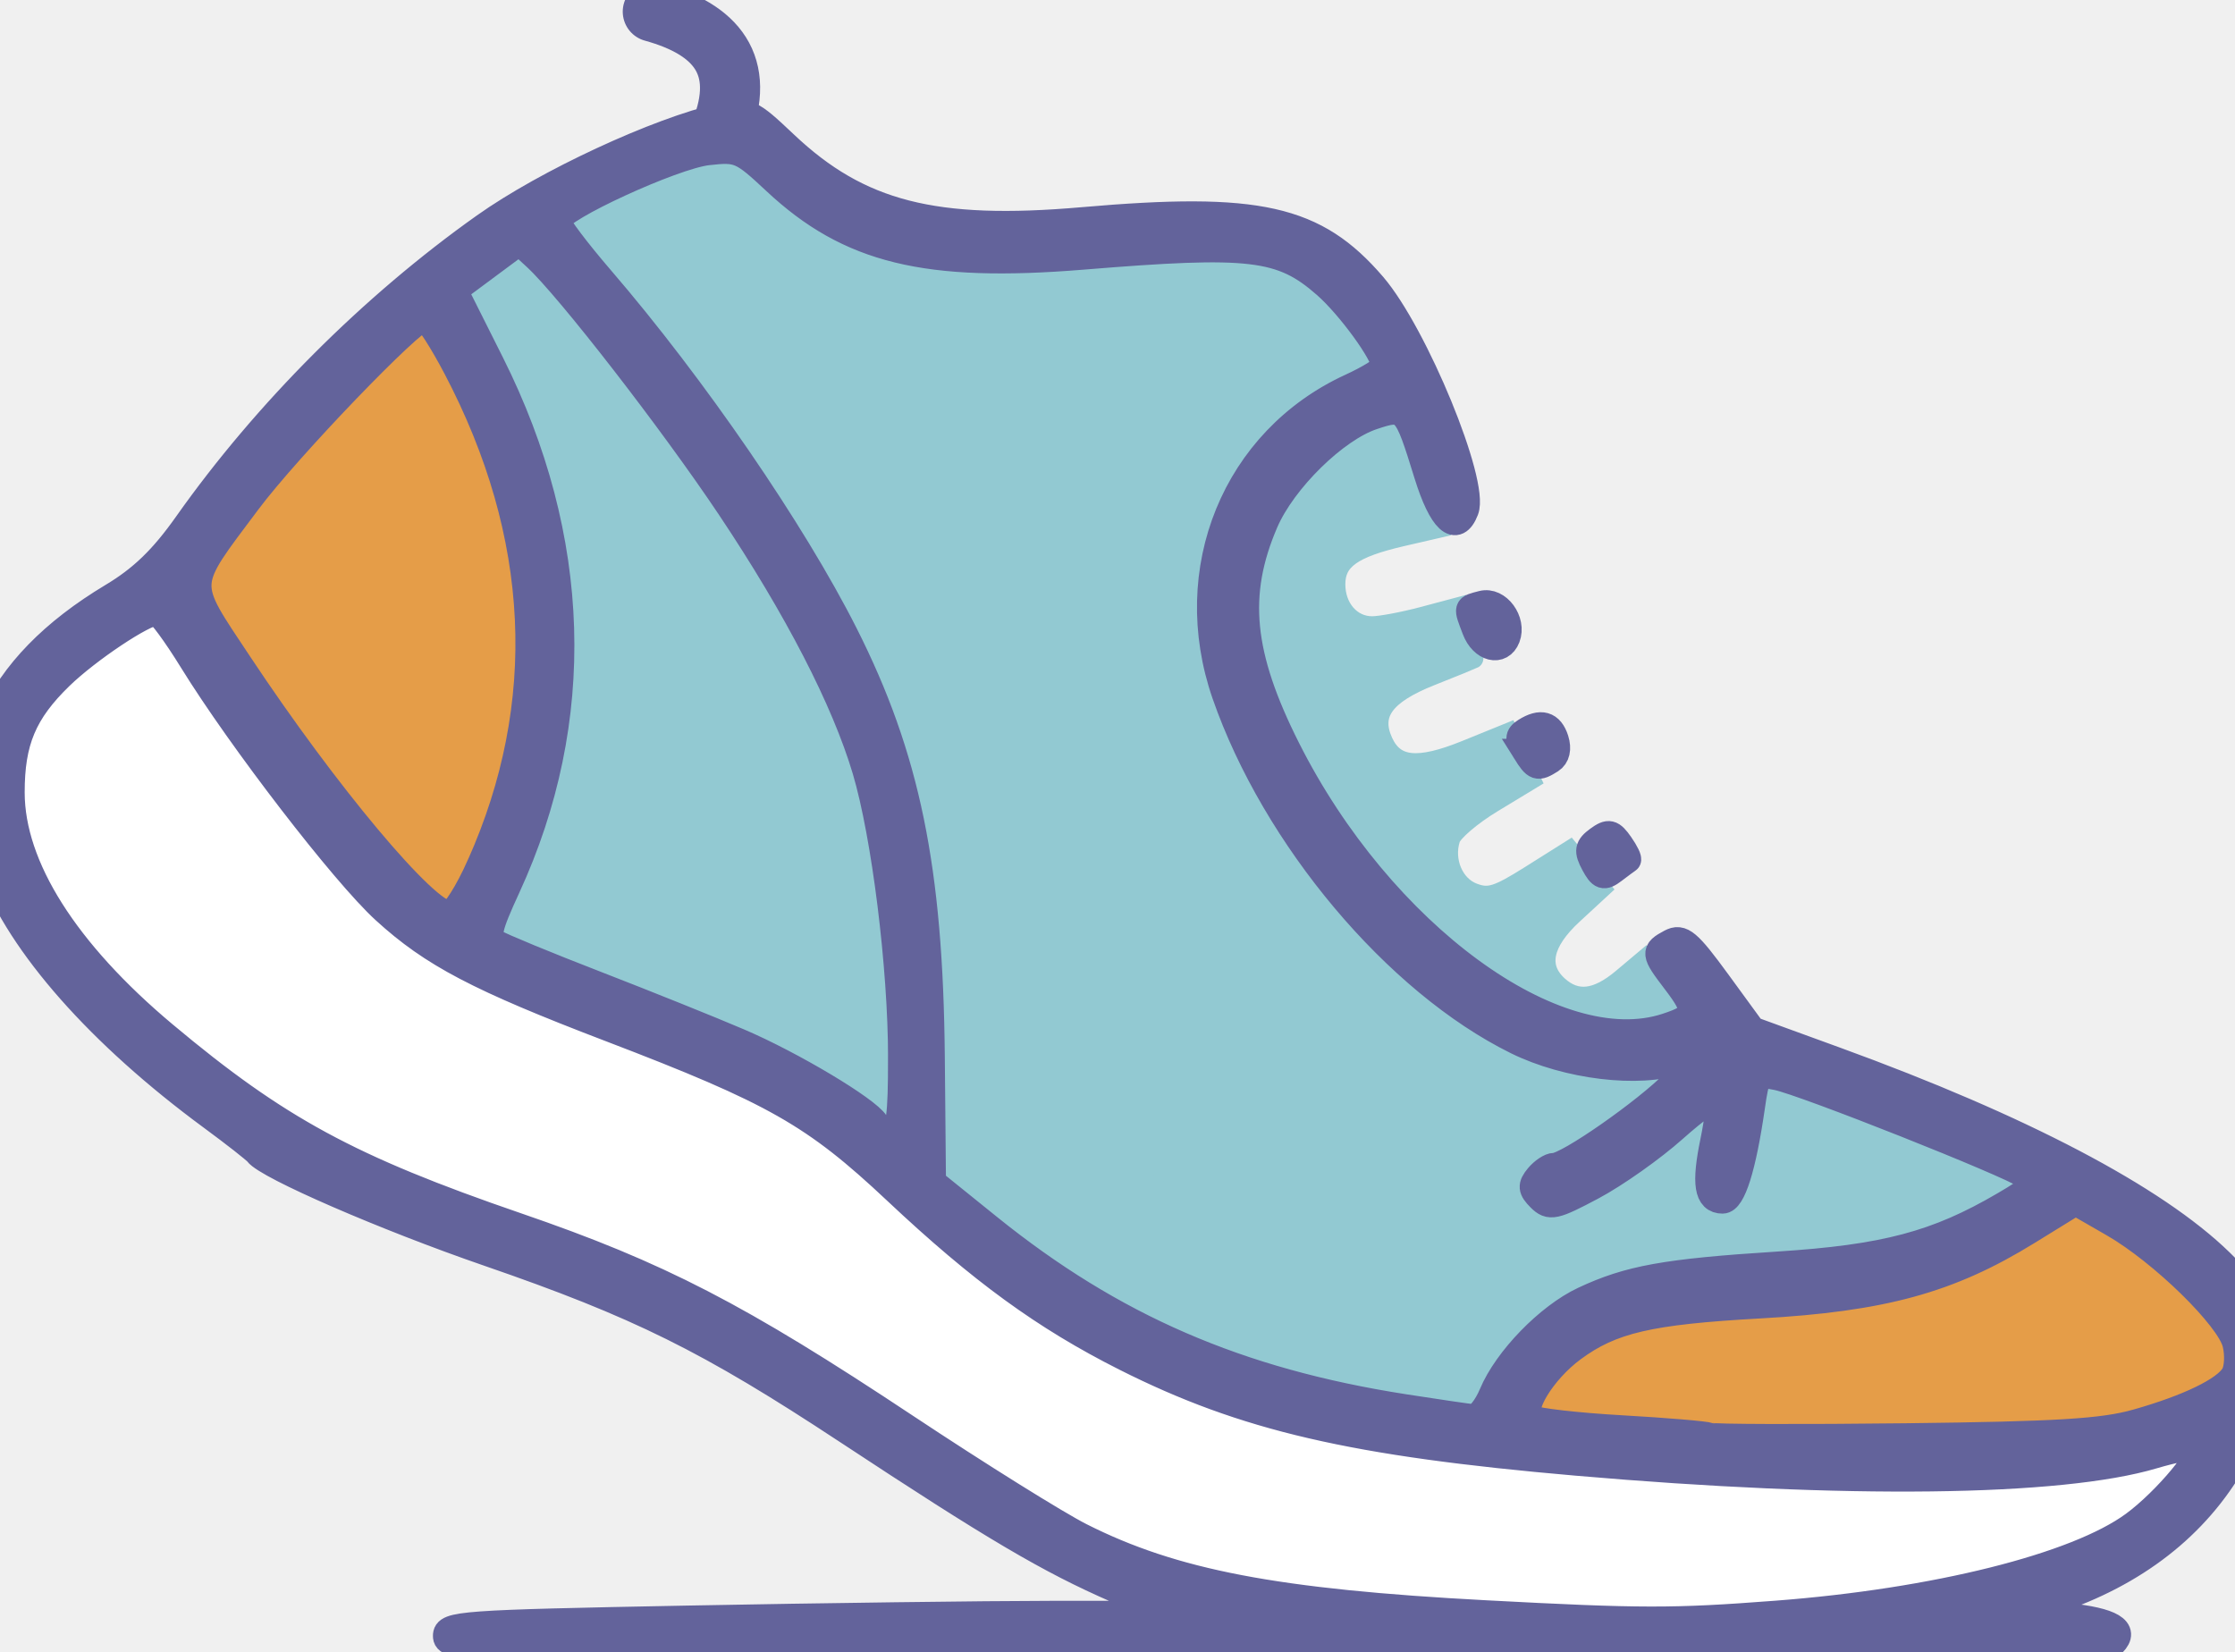
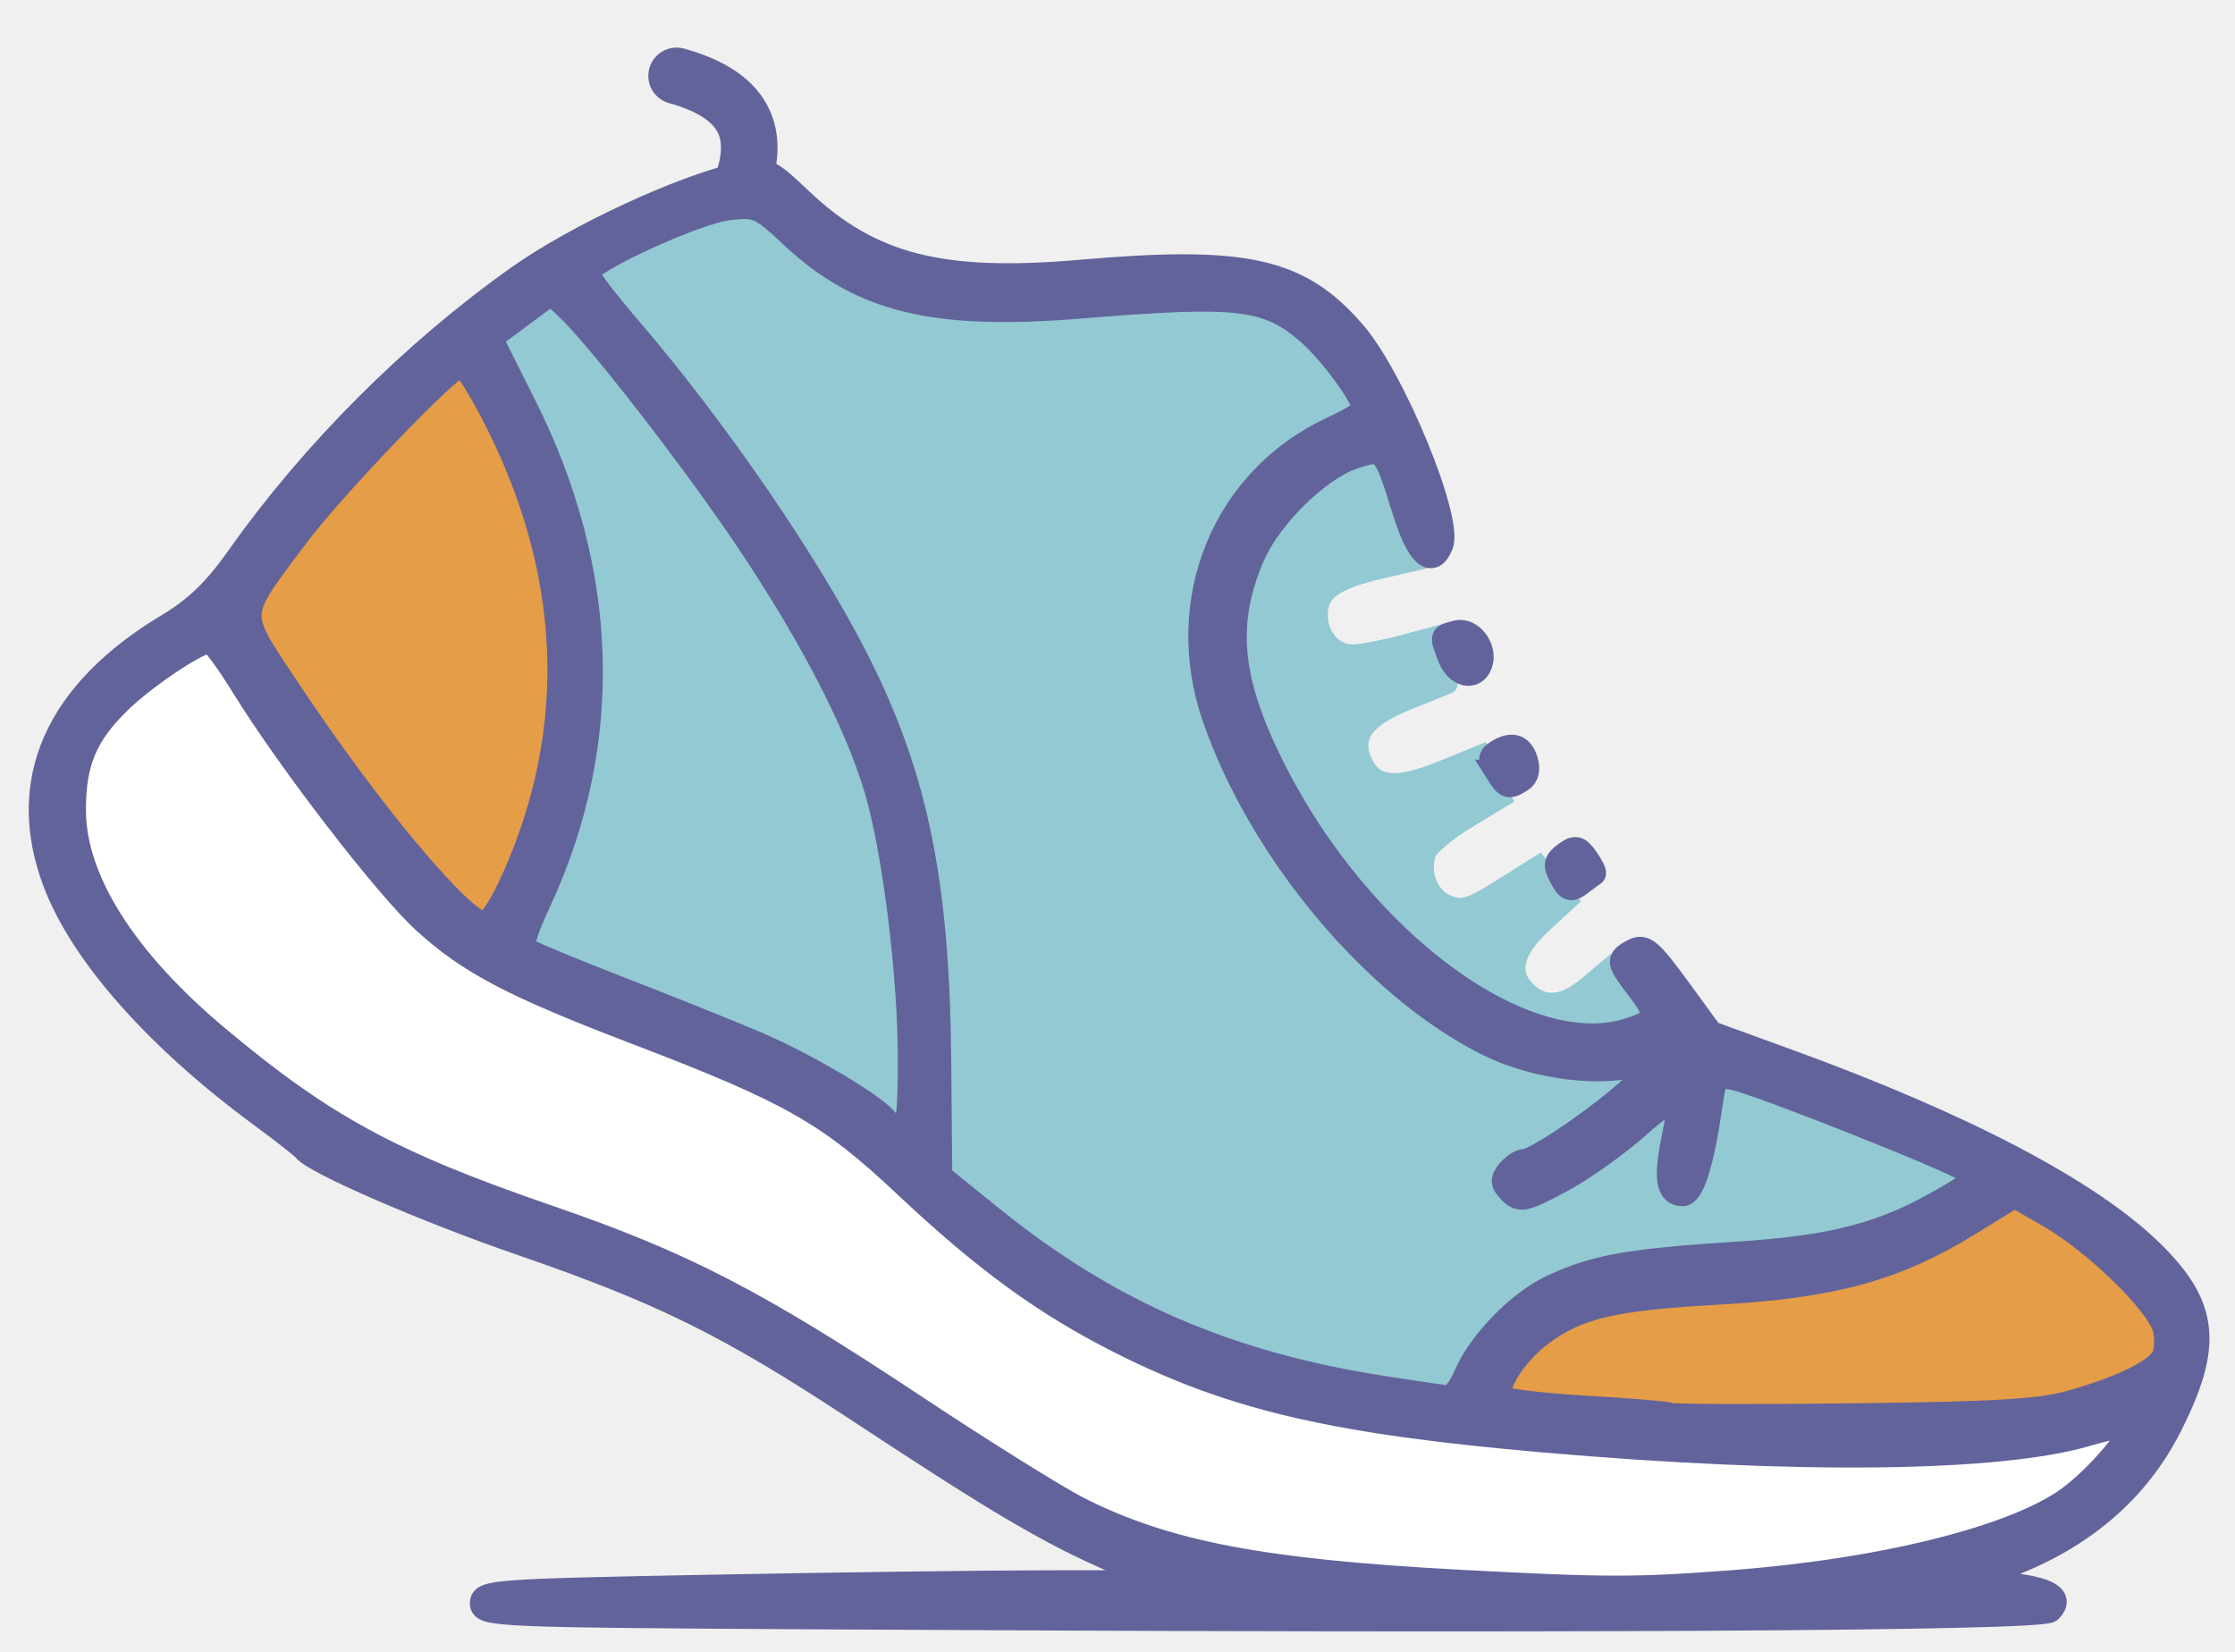
- <svg xmlns="http://www.w3.org/2000/svg" viewBox="8 33 268 198" width="268" height="198">
+ <svg xmlns="http://www.w3.org/2000/svg" viewBox="0 25 285 210" width="268" height="198">
  <path d="M259.58 104.469c-9.3 9.796-11.044 15.206-15.02 19.756-3.595 4.113-3.323 12.497-18.395 20.686-6.12 3.686-28.07 7.952-41.097 18.333-26.623 21.216-76.936 46.2-93.387 42.991-35.45 1.444-61.273 3.193-64.036 1.886-2.12.637-6.604-.818-16.668-1.757l13.361 15.445 34.85 6.51h57.446l31.787-9.574 27.191-15.702 27.574-14.936 32.553-13.404 23.36-16.085 18-22.978-2.121-19.854z" style="fill:#fff;stroke:none" transform="matrix(-1 0 0 1 285.417 0)" />
  <path d="m189.73 50.904 3.775.952c3.613.91 12.94 5.195 15.117 6.946.78.627-.129 2.215-3.663 6.407-7.166 8.502-18.316 23.581-22.896 30.966-10.327 16.65-14.29 27.465-16.547 45.156l-1.497 11.731-7.6 8.265c-5.35 5.817-9.554 9.468-14.19 12.325-7.792 4.804-23.2 11.282-36.651 15.41-5.31 1.63-9.944 2.98-10.297 3.003-.354.021-2.68-1.112-5.17-2.518-6.59-3.719-8.8-4.205-22.735-4.998-13.905-.792-20.147-2.345-28.538-7.102l-4.824-2.734 9.442-3.985c8.563-3.614 20.517-8.01 21.781-8.01.277 0 .962 2.883 1.523 6.409 1.086 6.826 2.033 8.703 4.395 8.703 2.747 0 3.52-1.974 2.445-6.244-.54-2.142-.836-4.038-.662-4.212.175-.174 2.584 1.408 5.355 3.513 6.769 5.144 12.82 7.943 14.837 6.864 2.007-1.074 1.97-3.869-.06-4.513-2.036-.646-10.561-6.315-14.25-9.476l-2.83-2.425 5.026.362c6.882.498 13.018-1.45 20.664-6.564 15.392-10.295 29.723-31.744 31.301-46.846 1.255-12.003-7.02-25.764-17.849-29.68-1.56-.564-2.837-1.334-2.837-1.712 0-1.154 3.875-6.838 5.998-8.8 4.945-4.569 11.862-5.36 30.75-3.516 16.648 1.626 28.541-1.531 36.77-9.76z" style="fill:#92c9d2;fill-opacity:1;stroke:#92c9d2;stroke-width:2.47;stroke-opacity:1" transform="matrix(-1 0 0 1 285.417 0)" />
  <path d="m214.944 62.863 3.639 2.614 3.638 2.612-1.7 2.386c-2.742 3.85-7.268 14.238-9.318 21.387-2.673 9.322-2.71 28.36-.072 36.272l1.767 5.296-1.817.689c-1 .379-7.861 2.619-15.25 4.976-7.386 2.357-15.696 5.396-18.468 6.753h-.002c-6.036 2.957-6.298 3.004-6.293 1.127.006-2.86 2.575-17.486 3.87-22.039 3.722-13.086 17.082-34.548 34.61-55.593zM110.763 83.109c1.842-.029 6.984 3.056 9.627 5.864 6.804 7.226 8.586 16.506 5.097 26.538-4.94 14.204-19.455 31.412-31.565 37.417-4.94 2.45-7.168 3.072-10.965 3.072-2.62 0-5.412-.474-6.206-1.054-1.331-.974-1.257-1.277.978-3.954l2.421-2.9 2.705 2.276c3.093 2.603 5.548 2.883 7.755.885 2.514-2.275 1.903-5.245-1.779-8.645l-3.316-3.06 1.845-2.242 1.848-2.24 4.68 2.946c3.995 2.514 5.01 2.822 6.904 2.101 2.348-.892 3.609-3.878 2.763-6.542-.272-.86-2.552-2.81-5.065-4.332l-4.57-2.77 1.318-2.762 1.319-2.763 5.058 2.055c5.786 2.35 8.597 2.062 10.004-1.025 1.544-3.39-.152-5.738-5.754-7.964-2.697-1.072-4.986-2-5.087-2.061s.232-1.46.739-3.111l.921-3.002 4.299 1.145c2.364.63 5.121 1.15 6.127 1.155 2.541.014 4.468-2.173 4.468-5.07 0-2.94-2.034-4.404-8.046-5.79l-4.268-.985 2.266-6.419c1.246-3.53 2.666-6.552 3.155-6.715q.14-.045.324-.048z" style="fill:#92c9d2;fill-opacity:1;stroke:#92c9d2;stroke-width:2.47;stroke-opacity:1" transform="matrix(-1 0 0 1 285.417 0)" />
  <path d="m212.99 133.555 2.546 5.441c1.4 2.992 2.546 5.737 2.546 6.102 0 .364-1.04 1.05-2.31 1.521-23.13 8.592-37.045 14.867-41.579 18.749-1.49 1.275-2.992 2.332-3.338 2.352-.733.04-.839-14.635-.125-17.296.67-2.5 9.027-6.193 27.277-12.055zm-49.062 19.608.576 10.386.577 10.385-3.841 3.417c-13.166 11.715-31.2 20.383-48.106 23.12-3.463.56-6.864 1.13-7.556 1.265-4.356.853-5.684.414-6.784-2.242-.611-1.475-2.213-3.936-3.558-5.467-1.344-1.532-1.903-2.578-1.241-2.324 1.715.658 19.43-4.862 31.444-9.798 1.214-.499 2.295-.976 3.409-1.457l9.233-3.064 5.745-4.845c4.454-3.037 8.275-6.509 12.546-11.156z" style="fill:#92c9d2;fill-opacity:1;stroke:#92c9d2;stroke-width:2.47;stroke-opacity:1" transform="matrix(-1 0 0 1 285.417 0)" />
  <path d="M12.183 199.718c28.443-.328 59.405-.215 75.377-5.025.864.64 1.737 1.234 2.563 2.06 6.31 6.31 6.13 6.402-15.61 7.917-5.771.402-18.428.6-28.125.44-18.372-.302-26.425.67-33.767-2.577-.814-.36.065-2.54-.438-2.815z" style="fill:#e59d48;fill-opacity:1;stroke:#e59d48;stroke-width:2.47;stroke-opacity:1" transform="matrix(-1 0 0 1 285.417 0)" />
  <path d="M28.398 177.83c.376 0 3.066 1.488 5.978 3.306 8.839 5.517 16.822 7.712 30.903 8.498 12.674.707 17.995 1.888 22.28 5.059l-75.376 5.025c-1.693-.928-2.317-1.704-2.317-4.019 0-4.311 3.561-8.543 11.605-13.794 3.434-2.241 6.55-4.075 6.927-4.075zM218.142 130.482c12.103-12.098 21.132-25.335 27.812-38.749 1.48 1.786 3.025 3.635 3.86 4.852 5.148 7.514 5.39 6.027-3.003 18.278-7.106 10.372-16.224 21.834-20.024 25.17-2.941 2.582-3.041 2.606-4.176.986-1.186-1.694-2.907-6.024-4.47-10.537z" style="fill:#e59d48;fill-opacity:1;stroke:#e59d48;stroke-width:2.47;stroke-opacity:1" transform="matrix(-1 0 0 1 285.417 0)" />
  <path d="M226.79 72.041c1.379-.003 12.53 11.686 19.164 19.692l-27.812 38.75c-1.09-3.15-2.186-6.464-2.624-8.72-1.654-8.514-.66-23.528 2.097-31.668 2.68-7.917 7.831-18.052 9.176-18.054z" style="fill:#e59d48;fill-opacity:1;stroke:#e59d48;stroke-width:2.47;stroke-opacity:1" transform="matrix(-1 0 0 1 285.417 0)" />
  <path d="M183.029 230.949c39.001-.23 40.929-.315 40.929-1.777 0-1.447-1.672-1.568-29.103-2.091-16.006-.306-35.557-.56-43.447-.566l-14.346-.01 6.558-2.864c8.036-3.508 14.56-7.356 32.246-19.016 16.595-10.941 24.97-15.09 43.054-21.326 12.302-4.242 26.46-10.392 27.685-12.026.242-.324 2.708-2.257 5.478-4.297 13.373-9.843 22.931-20.661 26.365-29.84 4.788-12.796-.237-24.132-14.481-32.669-3.556-2.13-6.021-4.517-8.945-8.657-9.47-13.408-22.204-26.154-35.682-35.713-7.443-5.279-20.732-11.448-28.452-13.209-3.15-.718-3.42-.598-7.612 3.366-8.85 8.37-17.887 10.686-35.658 9.135-21.064-1.838-27.926-.3-34.887 7.822-5.018 5.854-12.349 23.69-11.088 26.975 1.138 2.966 2.953 1.3 4.685-4.3 2.491-8.058 2.601-8.177 6.45-6.906 4.48 1.478 10.737 7.615 12.905 12.655 3.714 8.631 3 15.925-2.657 27.16-11.174 22.19-32.247 37.604-45.452 33.246-3.624-1.196-3.73-1.792-.96-5.422 2.517-3.301 2.545-3.555.509-4.644-1.37-.734-2.16-.07-5.724 4.814l-4.133 5.666-10.019 3.649c-22.18 8.078-38.237 16.506-46.13 24.212-7.12 6.952-7.647 11.92-2.371 22.331 4.125 8.14 11.124 14.152 20.644 17.73l5.03 1.892-4.84.5c-5.388.556-7.233 1.658-5.566 3.324 1.084 1.085 63.465 1.421 159.015.856zm-118.59-4.453c-19.108-1.458-36.013-5.687-42.862-10.724-3.899-2.867-8.826-8.819-7.63-9.217.461-.154 2.828.31 5.26 1.033 11.203 3.327 36.837 3.635 69.16.832 26.821-2.326 39.836-5.345 54.152-12.564 9.668-4.874 17.26-10.402 27.453-19.987 9.813-9.227 14.587-11.938 34.274-19.463 15.78-6.03 21.33-8.94 27.081-14.197 4.885-4.465 17.26-20.534 23.083-29.972 1.953-3.166 3.86-5.76 4.24-5.763 1.484-.015 8.205 4.463 11.507 7.668 4.38 4.25 5.856 7.766 5.846 13.916-.015 8.854-6.464 19.06-18.314 28.984-13.537 11.337-22.152 16.01-42.237 22.911-17.06 5.861-26.543 10.762-46.658 24.113-8.68 5.76-18.124 11.655-20.988 13.1-11.099 5.598-23.383 7.948-48.524 9.281-18.681.991-22.418.997-34.843.049zm-43.238-22.968c-6.2-1.756-10.538-3.86-11.61-5.628-.446-.737-.54-2.437-.207-3.779.768-3.105 8.788-10.948 14.643-14.32l4.504-2.594 5.76 3.552c9.408 5.8 17.392 7.985 32.187 8.806 13.174.732 17.71 1.79 22.331 5.205 3.634 2.687 6.459 7.355 4.997 8.258-.605.374-5.477.93-10.826 1.234s-10.103.704-10.565.888-11.04.215-23.508.07c-18.2-.212-23.661-.546-27.705-1.692zm77.334-3.357c-1.747-4.18-6.752-9.339-11-11.335-5.426-2.55-9.844-3.349-23.266-4.205-12.884-.822-19.07-2.462-27.147-7.195-3.616-2.12-3.88-2.47-2.577-3.423 1.866-1.364 26.62-11.186 29.791-11.82 2.329-.466 2.426-.35 2.996 3.59 1.052 7.255 2.296 11.207 3.53 11.207 1.87 0 2.192-2.04 1.13-7.151-.54-2.605-.778-4.94-.528-5.19s2.59 1.449 5.201 3.775c2.61 2.327 7.011 5.438 9.779 6.913 4.563 2.432 5.155 2.56 6.344 1.37 1.08-1.08 1.121-1.541.232-2.613-.594-.716-1.48-1.302-1.969-1.302-1.597 0-11.016-6.57-14.428-10.064l-3.336-3.416 2.744.956c4.822 1.681 13.462.64 19.528-2.351 14.442-7.124 29.02-24.47 34.988-41.63 5.192-14.93-1.197-30.559-15.104-36.945-2.193-1.007-3.988-2.124-3.988-2.482 0-1.414 4.161-7.128 7.014-9.633 5.3-4.654 8.94-5.083 29.124-3.432 18.782 1.536 28.005-.718 36.873-9.013 4.025-3.766 4.396-3.927 8.091-3.51 4.109.463 17.968 6.838 17.968 8.265 0 .464-2.334 3.555-5.185 6.868-11.08 12.873-23.03 30.28-29.26 42.624-7.445 14.75-10.198 28.147-10.41 50.672l-.14 15.034-6.678 5.386c-14.844 11.973-29.896 18.502-49.806 21.604-3.985.621-7.713 1.166-8.284 1.21s-1.573-1.199-2.227-2.764zm70.85-40.349c0-10.846 1.969-26.657 4.29-34.465 2.503-8.417 8.173-19.404 16.248-31.484 6.907-10.332 19.349-26.373 23.234-29.956l1.985-1.83 3.865 2.869 3.866 2.87-4.379 8.734c-10.507 20.96-11.179 42.81-1.933 62.868 2.23 4.839 2.47 5.915 1.464 6.562-.662.425-6.115 2.675-12.118 5s-13.716 5.428-17.14 6.893c-6.305 2.697-15.345 8.096-16.391 9.788-.314.508-1.115.924-1.78.924-.977 0-1.21-1.695-1.21-8.773zm50.537-23.026c-8.664-19.377-7.705-39.658 2.823-59.692 1.705-3.245 3.421-5.9 3.814-5.9 1.36 0 16.322 15.562 21.096 21.941 7.767 10.38 7.712 9.402 1.081 19.402-10.425 15.724-22.409 30.02-25.163 30.02-.588 0-2.231-2.597-3.65-5.771zm-133.606-.194c.842-1.573.76-2.055-.502-2.979-1.292-.945-1.678-.857-2.71.618-.663.945-1.072 1.801-.91 1.902s.931.668 1.707 1.26c1.2.915 1.56.795 2.415-.801zm8.223-13.457c.934-1.494.932-1.91-.007-2.506-1.867-1.183-3.081-.838-3.679 1.044-.355 1.12-.141 2.053.573 2.506 1.63 1.032 1.867.953 3.114-1.044zm6.023-14.634c1.053-2.77 1.095-2.616-.872-3.13-1.893-.495-3.79 2.076-3.018 4.09.74 1.928 3.004 1.37 3.89-.96z" style="fill:#63639b;fill-opacity:1;stroke:#63639b;stroke-width:3.091;stroke-miterlimit:4;stroke-dasharray:none;stroke-opacity:1" transform="matrix(-1 0 0 1 285.417 0)" />
  <path d="M190.996 48.716c-3.122-7.913.488-12.205 8.142-14.32" style="fill:none;fill-rule:evenodd;stroke:#63639b;stroke-width:7.212;stroke-linecap:round;stroke-linejoin:miter;stroke-miterlimit:4;stroke-dasharray:none;stroke-opacity:1" transform="matrix(-1 0 0 1 285.417 0)" />
</svg>
